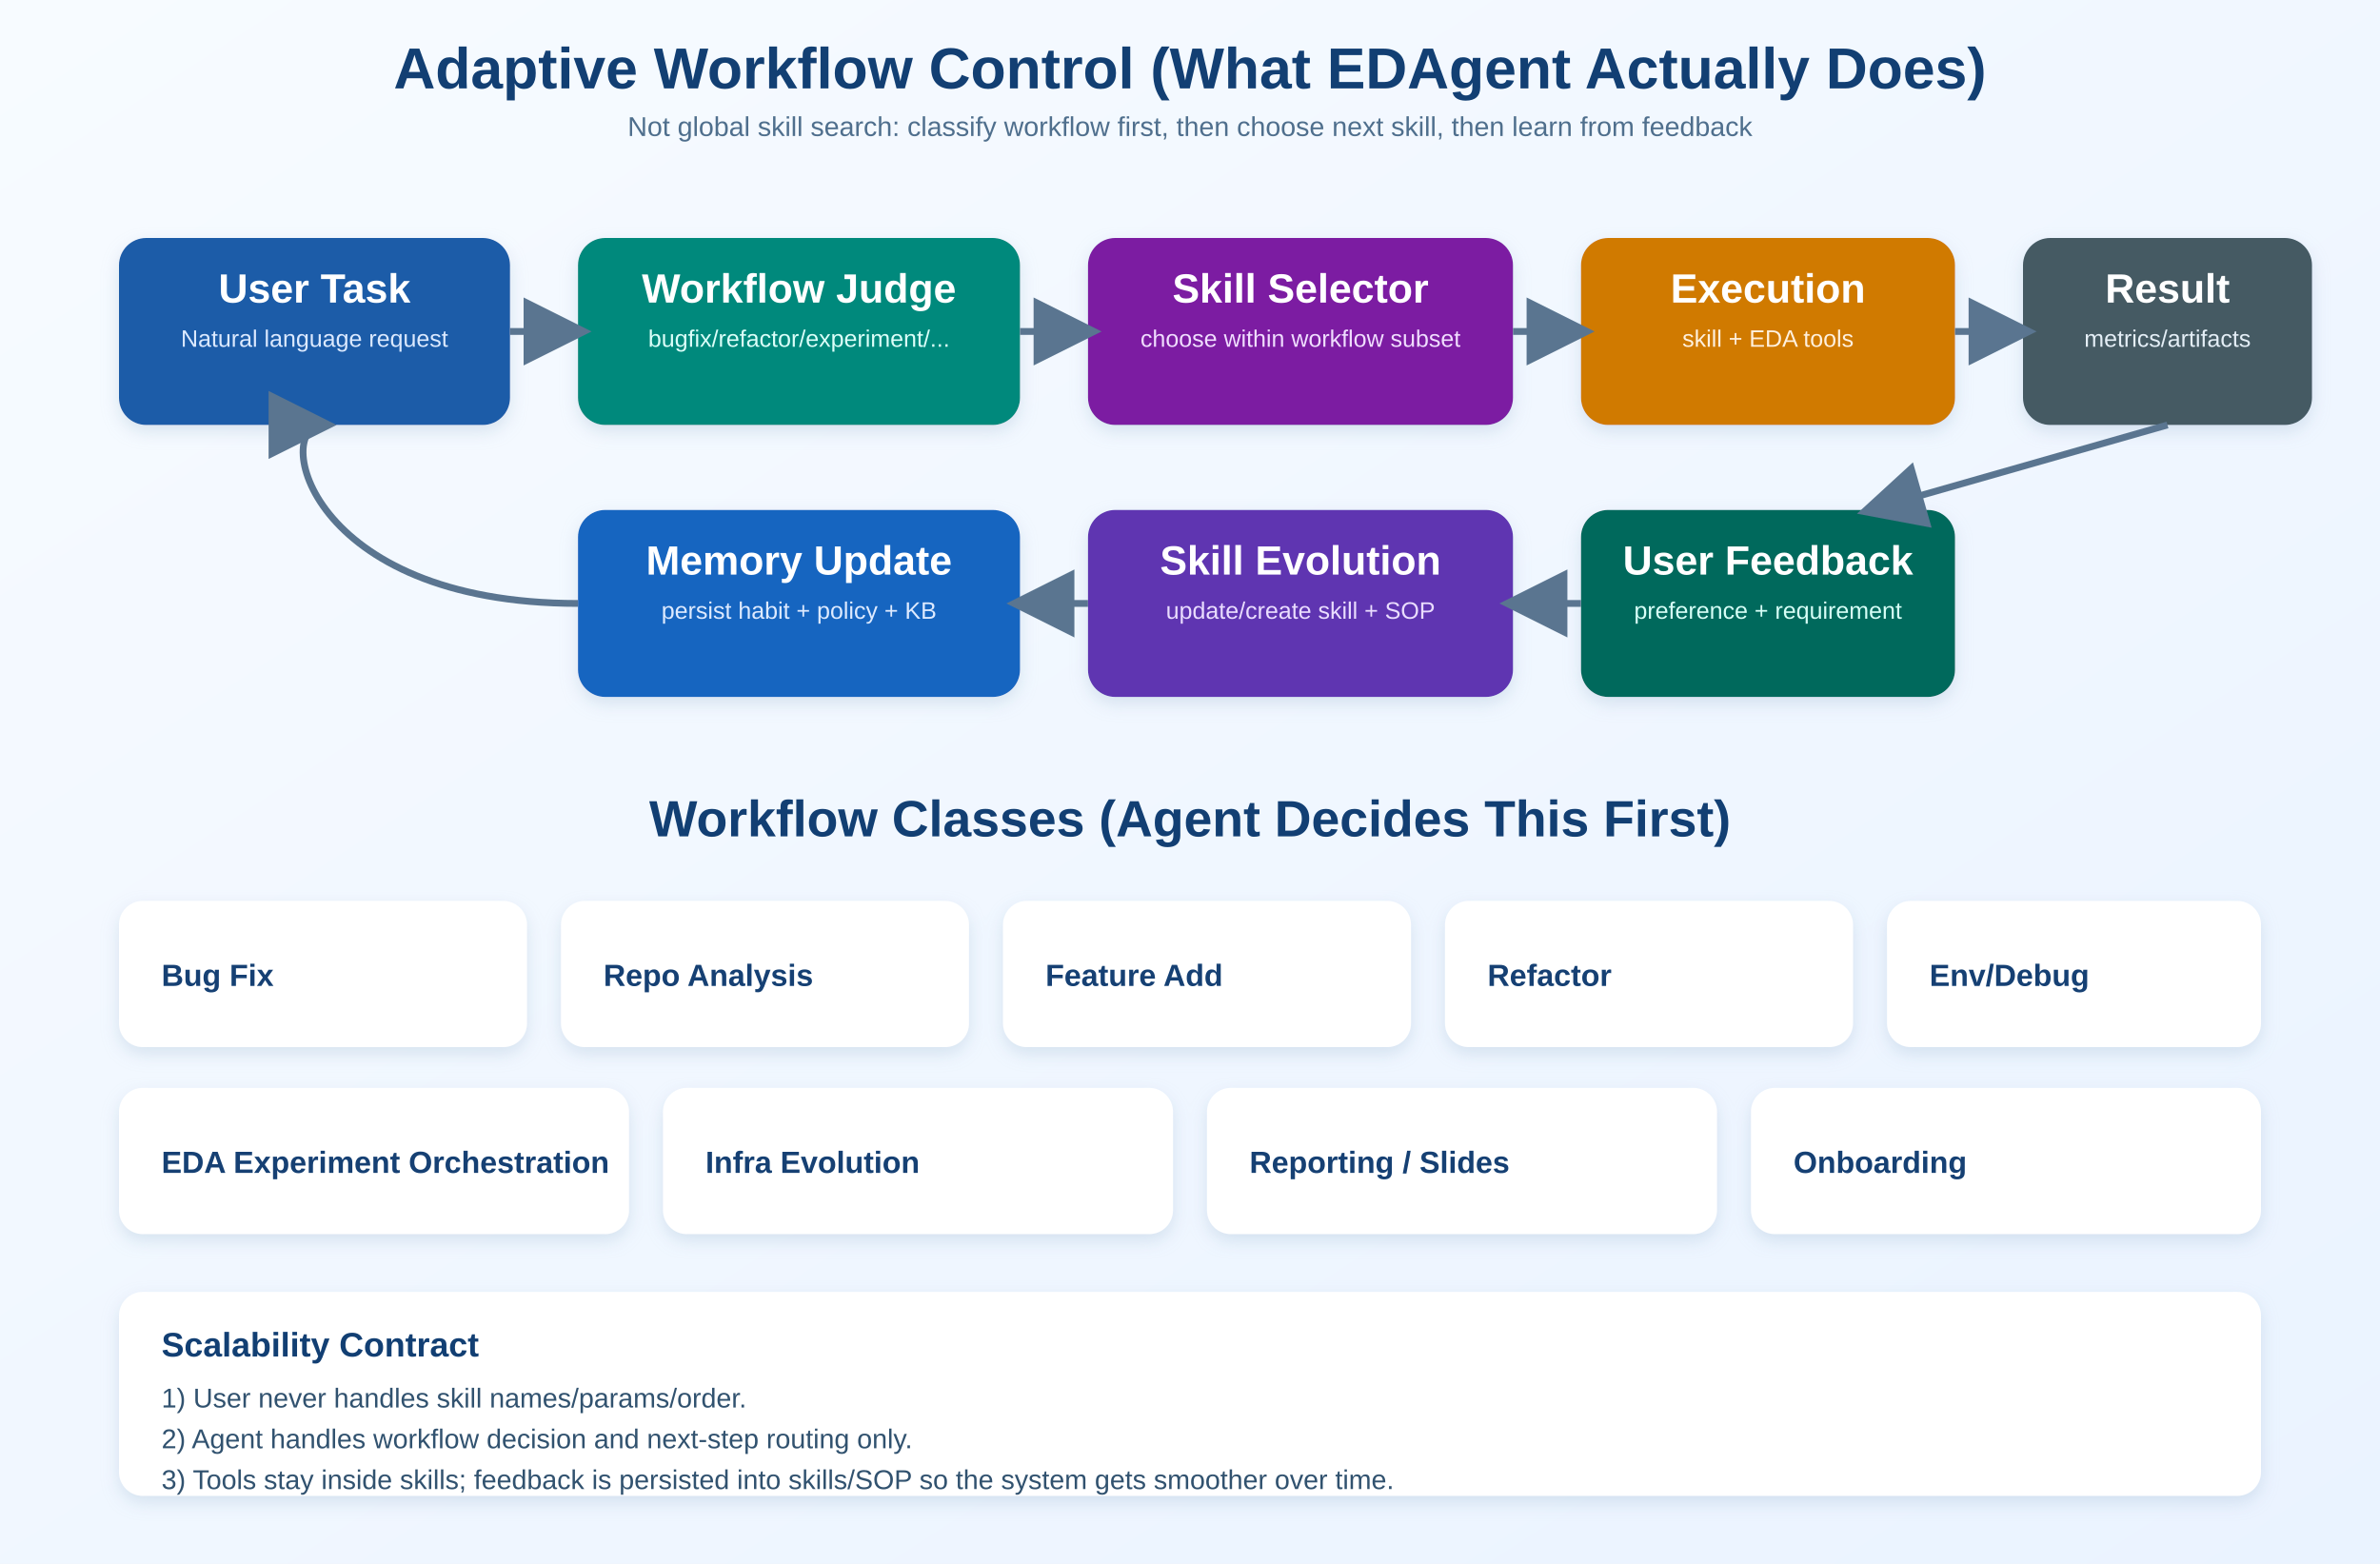
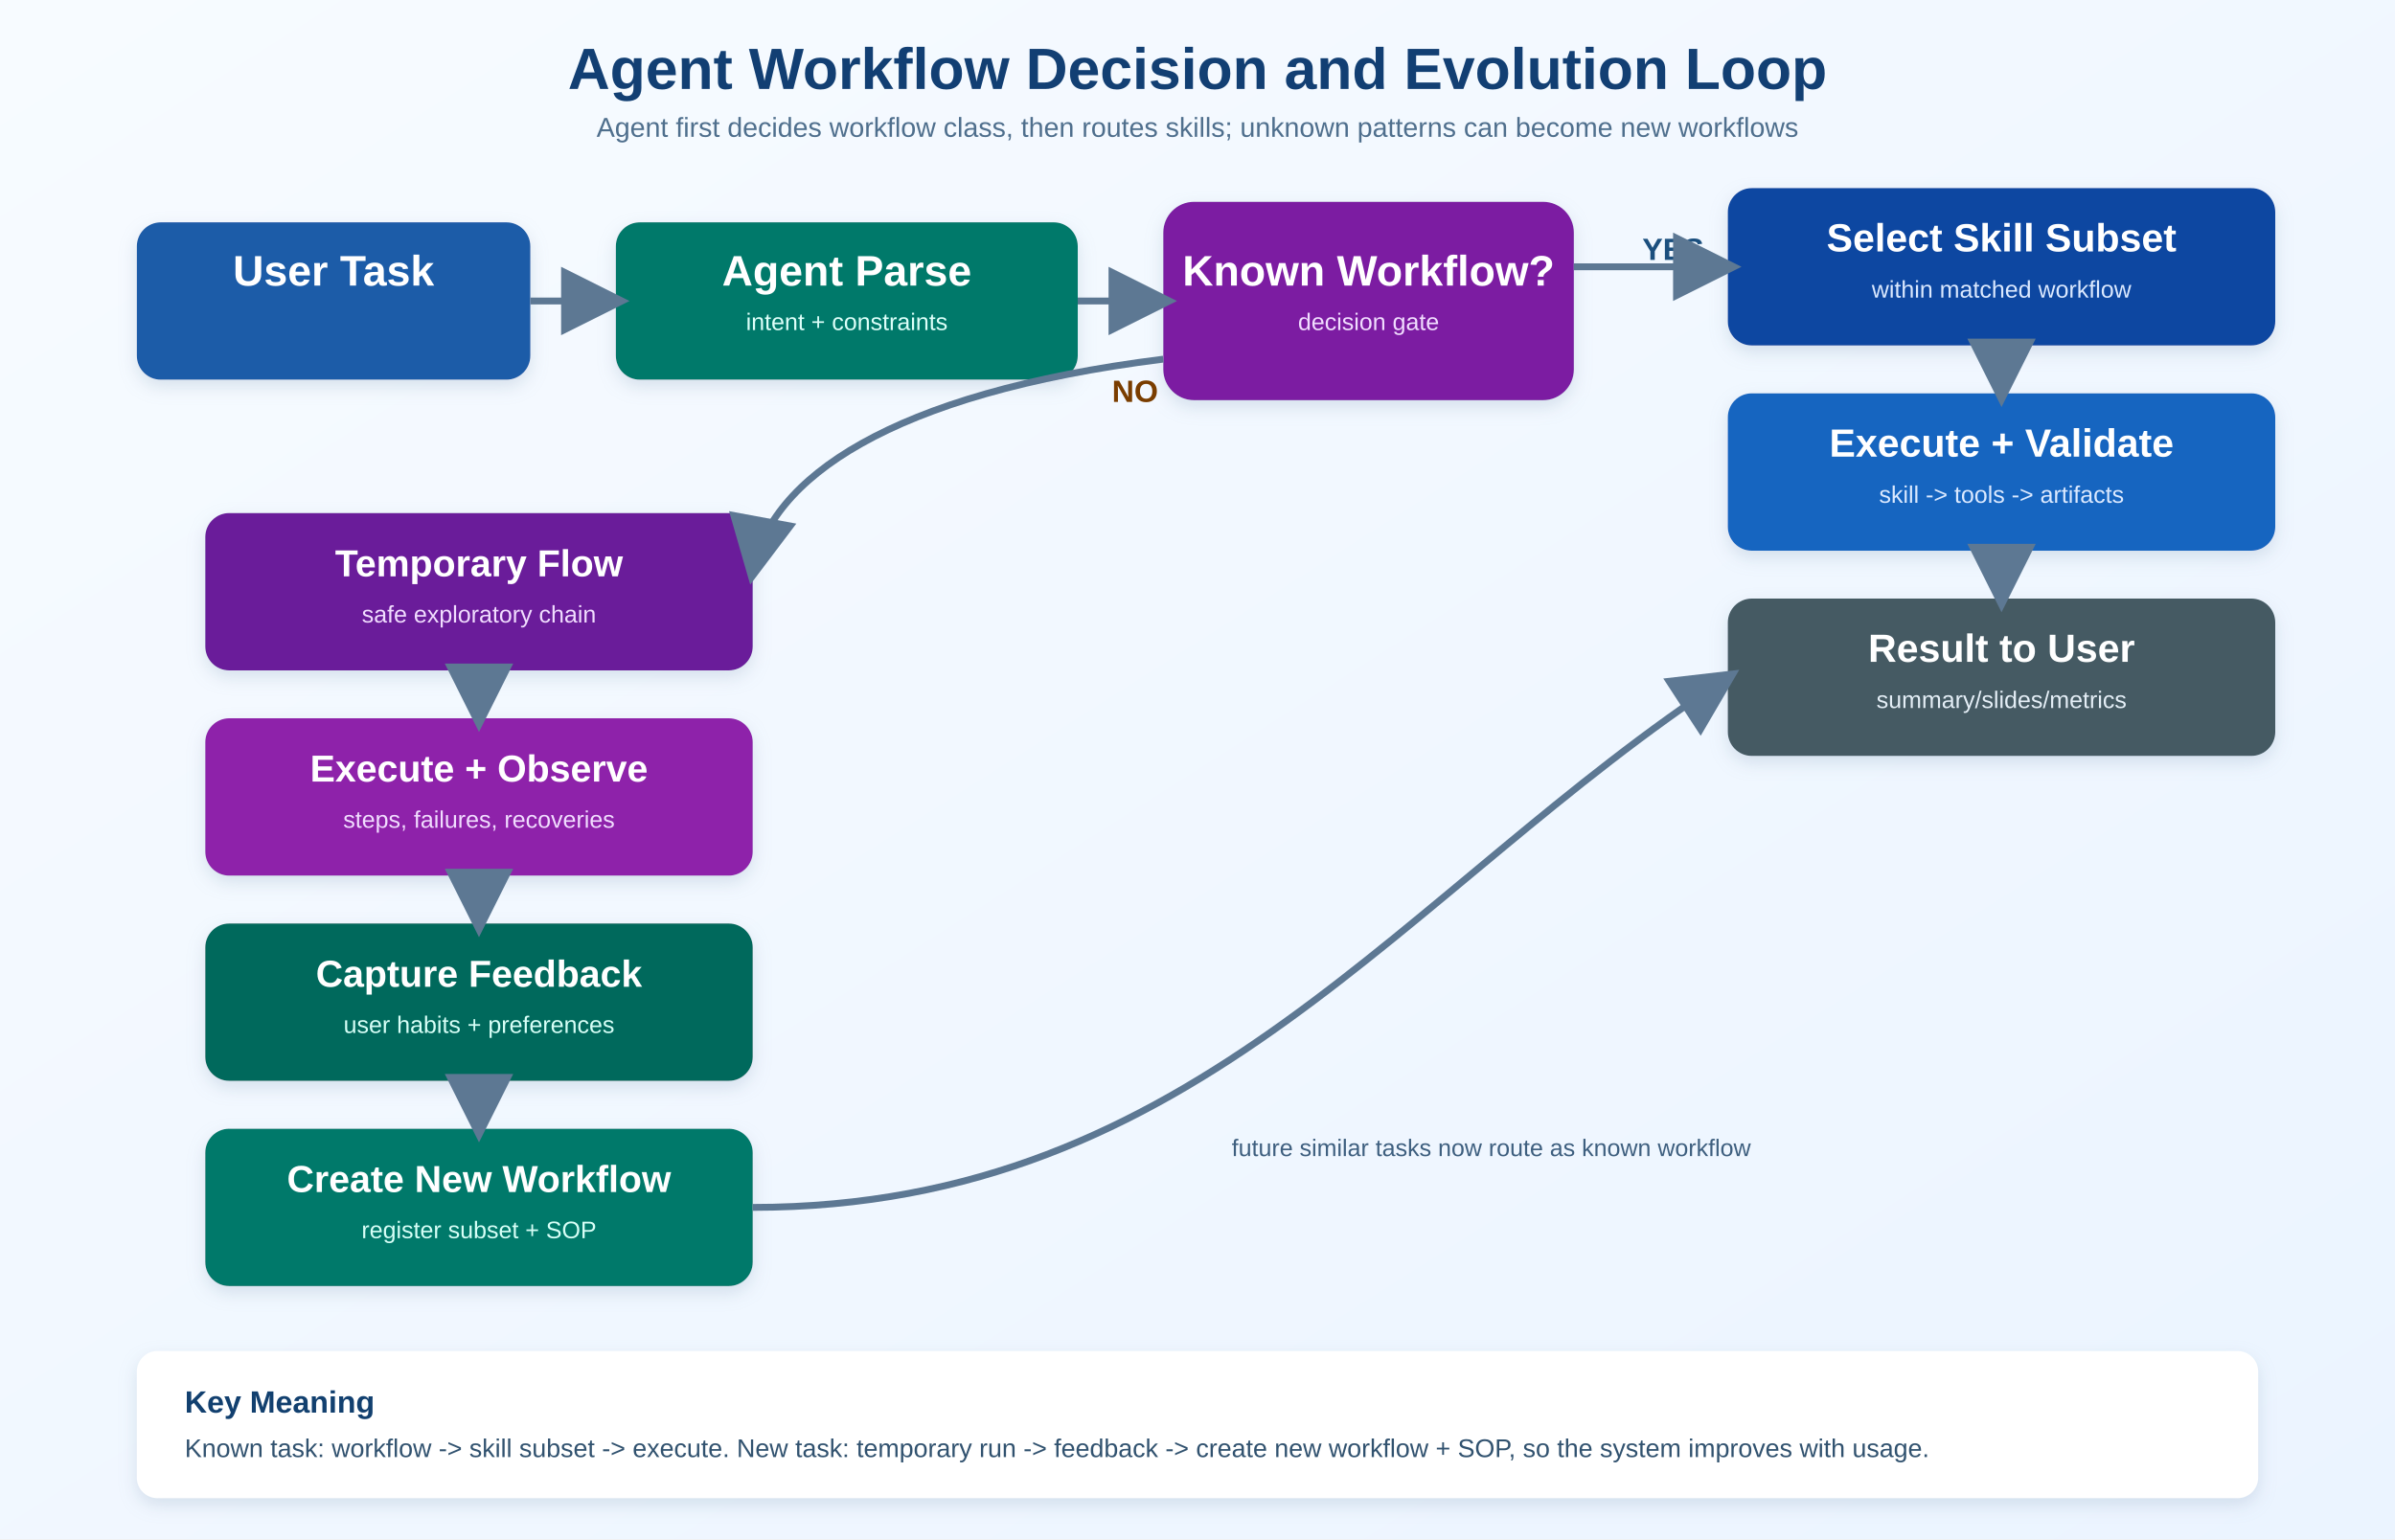
- <svg xmlns="http://www.w3.org/2000/svg" width="1400" height="920" viewBox="0 0 1400 920" role="img" aria-label="Workflow-first adaptive loop">
+ <svg xmlns="http://www.w3.org/2000/svg" width="1400" height="900" viewBox="0 0 1400 900" role="img" aria-label="Workflow decision and evolution loop">
  <defs>
    <linearGradient id="bg" x1="0" y1="0" x2="1" y2="1">
      <stop offset="0%" stop-color="#f7fbff" />
-       <stop offset="100%" stop-color="#eaf3ff" />
+       <stop offset="100%" stop-color="#ebf4ff" />
    </linearGradient>
    <filter id="shadow" x="-20%" y="-20%" width="140%" height="160%">
-       <feDropShadow dx="0" dy="4" stdDeviation="5" flood-color="#a5b9d0" flood-opacity="0.35" />
+       <feDropShadow dx="0" dy="4" stdDeviation="5" flood-color="#9fb3c8" flood-opacity="0.35" />
    </filter>
    <marker id="arrow" markerWidth="10" markerHeight="10" refX="8" refY="5" orient="auto">
-       <path d="M0,0 L10,5 L0,10 z" fill="#5a7590" />
+       <path d="M0,0 L10,5 L0,10 z" fill="#5d7893" />
    </marker>
  </defs>
-   <rect width="1400" height="920" fill="url(#bg)" />
-   <text x="700" y="52" text-anchor="middle" font-family="Segoe UI, Arial" font-size="34" font-weight="700" fill="#123f73">Adaptive Workflow Control (What EDAgent Actually Does)</text>
-   <text x="700" y="80" text-anchor="middle" font-family="Segoe UI, Arial" font-size="16" fill="#4f6f8d">Not global skill search: classify workflow first, then choose next skill, then learn from feedback</text>
+   <rect width="1400" height="900" fill="url(#bg)" />
+   <text x="700" y="52" text-anchor="middle" font-family="Segoe UI, Arial" font-size="34" font-weight="700" fill="#123f73">Agent Workflow Decision and Evolution Loop</text>
+   <text x="700" y="80" text-anchor="middle" font-family="Segoe UI, Arial" font-size="16" fill="#4f6f8d">Agent first decides workflow class, then routes skills; unknown patterns can become new workflows</text>
  <g filter="url(#shadow)">
-     <rect x="70" y="140" width="230" height="110" rx="16" fill="#1f5ca8" />
-     <rect x="340" y="140" width="260" height="110" rx="16" fill="#00897b" />
-     <rect x="640" y="140" width="250" height="110" rx="16" fill="#7b1fa2" />
-     <rect x="930" y="140" width="220" height="110" rx="16" fill="#d07a00" />
-     <rect x="1190" y="140" width="170" height="110" rx="16" fill="#455a64" />
-     <rect x="930" y="300" width="220" height="110" rx="16" fill="#00695c" />
-     <rect x="640" y="300" width="250" height="110" rx="16" fill="#5e35b1" />
-     <rect x="340" y="300" width="260" height="110" rx="16" fill="#1565c0" />
+     <rect x="80" y="130" width="230" height="92" rx="14" fill="#1f5ca8" />
+     <rect x="360" y="130" width="270" height="92" rx="14" fill="#00796b" />
+     <rect x="680" y="118" width="240" height="116" rx="18" fill="#7b1fa2" />
  </g>
-   <text x="185" y="178" text-anchor="middle" font-family="Segoe UI, Arial" font-size="24" font-weight="700" fill="#fff">User Task</text>
-   <text x="185" y="204" text-anchor="middle" font-family="Segoe UI, Arial" font-size="14" fill="#dbe9ff">Natural language request</text>
-   <text x="470" y="178" text-anchor="middle" font-family="Segoe UI, Arial" font-size="24" font-weight="700" fill="#fff">Workflow Judge</text>
-   <text x="470" y="204" text-anchor="middle" font-family="Segoe UI, Arial" font-size="14" fill="#dbfff9">bugfix/refactor/experiment/...</text>
-   <text x="765" y="178" text-anchor="middle" font-family="Segoe UI, Arial" font-size="24" font-weight="700" fill="#fff">Skill Selector</text>
-   <text x="765" y="204" text-anchor="middle" font-family="Segoe UI, Arial" font-size="14" fill="#f0ddff">choose within workflow subset</text>
-   <text x="1040" y="178" text-anchor="middle" font-family="Segoe UI, Arial" font-size="24" font-weight="700" fill="#fff">Execution</text>
-   <text x="1040" y="204" text-anchor="middle" font-family="Segoe UI, Arial" font-size="14" fill="#fff0dd">skill + EDA tools</text>
-   <text x="1275" y="178" text-anchor="middle" font-family="Segoe UI, Arial" font-size="24" font-weight="700" fill="#fff">Result</text>
-   <text x="1275" y="204" text-anchor="middle" font-family="Segoe UI, Arial" font-size="14" fill="#e4eef6">metrics/artifacts</text>
-   <text x="1040" y="338" text-anchor="middle" font-family="Segoe UI, Arial" font-size="24" font-weight="700" fill="#fff">User Feedback</text>
-   <text x="1040" y="364" text-anchor="middle" font-family="Segoe UI, Arial" font-size="14" fill="#d7fff7">preference + requirement</text>
-   <text x="765" y="338" text-anchor="middle" font-family="Segoe UI, Arial" font-size="24" font-weight="700" fill="#fff">Skill Evolution</text>
-   <text x="765" y="364" text-anchor="middle" font-family="Segoe UI, Arial" font-size="14" fill="#eaddff">update/create skill + SOP</text>
-   <text x="470" y="338" text-anchor="middle" font-family="Segoe UI, Arial" font-size="24" font-weight="700" fill="#fff">Memory Update</text>
-   <text x="470" y="364" text-anchor="middle" font-family="Segoe UI, Arial" font-size="14" fill="#ddeaff">persist habit + policy + KB</text>
-   <line x1="300" y1="195" x2="340" y2="195" stroke="#5a7590" stroke-width="4" marker-end="url(#arrow)" />
-   <line x1="600" y1="195" x2="640" y2="195" stroke="#5a7590" stroke-width="4" marker-end="url(#arrow)" />
-   <line x1="890" y1="195" x2="930" y2="195" stroke="#5a7590" stroke-width="4" marker-end="url(#arrow)" />
-   <line x1="1150" y1="195" x2="1190" y2="195" stroke="#5a7590" stroke-width="4" marker-end="url(#arrow)" />
-   <line x1="1275" y1="250" x2="1100" y2="300" stroke="#5a7590" stroke-width="4" marker-end="url(#arrow)" />
-   <line x1="930" y1="355" x2="890" y2="355" stroke="#5a7590" stroke-width="4" marker-end="url(#arrow)" />
-   <line x1="640" y1="355" x2="600" y2="355" stroke="#5a7590" stroke-width="4" marker-end="url(#arrow)" />
-   <path d="M340,355 C180,355 160,250 190,250" fill="none" stroke="#5a7590" stroke-width="4" marker-end="url(#arrow)" />
-   <text x="700" y="492" text-anchor="middle" font-family="Segoe UI, Arial" font-size="30" font-weight="700" fill="#123f73">Workflow Classes (Agent Decides This First)</text>
-   <g filter="url(#shadow)" font-family="Segoe UI, Arial" font-size="18" font-weight="700" fill="#123f73">
-     <rect x="70" y="530" width="240" height="86" rx="14" fill="#ffffff" />
-     <text x="95" y="580">Bug Fix</text>
-     <rect x="330" y="530" width="240" height="86" rx="14" fill="#ffffff" />
-     <text x="355" y="580">Repo Analysis</text>
-     <rect x="590" y="530" width="240" height="86" rx="14" fill="#ffffff" />
-     <text x="615" y="580">Feature Add</text>
-     <rect x="850" y="530" width="240" height="86" rx="14" fill="#ffffff" />
-     <text x="875" y="580">Refactor</text>
-     <rect x="1110" y="530" width="220" height="86" rx="14" fill="#ffffff" />
-     <text x="1135" y="580">Env/Debug</text>
-     <rect x="70" y="640" width="300" height="86" rx="14" fill="#ffffff" />
-     <text x="95" y="690">EDA Experiment Orchestration</text>
-     <rect x="390" y="640" width="300" height="86" rx="14" fill="#ffffff" />
-     <text x="415" y="690">Infra Evolution</text>
-     <rect x="710" y="640" width="300" height="86" rx="14" fill="#ffffff" />
-     <text x="735" y="690">Reporting / Slides</text>
-     <rect x="1030" y="640" width="300" height="86" rx="14" fill="#ffffff" />
-     <text x="1055" y="690">Onboarding</text>
+   <text x="195" y="167" text-anchor="middle" font-family="Segoe UI, Arial" font-size="25" font-weight="700" fill="#fff">User Task</text>
+   <text x="495" y="167" text-anchor="middle" font-family="Segoe UI, Arial" font-size="25" font-weight="700" fill="#fff">Agent Parse</text>
+   <text x="495" y="193" text-anchor="middle" font-family="Segoe UI, Arial" font-size="14" fill="#ddfff9">intent + constraints</text>
+   <text x="800" y="167" text-anchor="middle" font-family="Segoe UI, Arial" font-size="25" font-weight="700" fill="#fff">Known Workflow?</text>
+   <text x="800" y="193" text-anchor="middle" font-family="Segoe UI, Arial" font-size="14" fill="#f1ddff">decision gate</text>
+   <line x1="310" y1="176" x2="360" y2="176" stroke="#5d7893" stroke-width="4" marker-end="url(#arrow)" />
+   <line x1="630" y1="176" x2="680" y2="176" stroke="#5d7893" stroke-width="4" marker-end="url(#arrow)" />
+   <g filter="url(#shadow)">
+     <rect x="1010" y="110" width="320" height="92" rx="14" fill="#0d47a1" />
+     <rect x="1010" y="230" width="320" height="92" rx="14" fill="#1565c0" />
+     <rect x="1010" y="350" width="320" height="92" rx="14" fill="#455a64" />
  </g>
-   <rect x="70" y="760" width="1260" height="120" rx="14" fill="#ffffff" filter="url(#shadow)" />
-   <text x="95" y="798" font-family="Segoe UI, Arial" font-size="20" font-weight="700" fill="#123f73">Scalability Contract</text>
-   <text x="95" y="828" font-family="Segoe UI, Arial" font-size="16" fill="#31526f">1) User never handles skill names/params/order.</text>
-   <text x="95" y="852" font-family="Segoe UI, Arial" font-size="16" fill="#31526f">2) Agent handles workflow decision and next-step routing only.</text>
-   <text x="95" y="876" font-family="Segoe UI, Arial" font-size="16" fill="#31526f">3) Tools stay inside skills; feedback is persisted into skills/SOP so the system gets smoother over time.</text>
+   <text x="960" y="152" font-family="Segoe UI, Arial" font-size="18" font-weight="700" fill="#1b4f7e">YES</text>
+   <line x1="920" y1="156" x2="1010" y2="156" stroke="#5d7893" stroke-width="4" marker-end="url(#arrow)" />
+   <text x="1170" y="147" text-anchor="middle" font-family="Segoe UI, Arial" font-size="23" font-weight="700" fill="#fff">Select Skill Subset</text>
+   <text x="1170" y="174" text-anchor="middle" font-family="Segoe UI, Arial" font-size="14" fill="#dbe9ff">within matched workflow</text>
+   <text x="1170" y="267" text-anchor="middle" font-family="Segoe UI, Arial" font-size="23" font-weight="700" fill="#fff">Execute + Validate</text>
+   <text x="1170" y="294" text-anchor="middle" font-family="Segoe UI, Arial" font-size="14" fill="#dbe9ff">skill -&gt; tools -&gt; artifacts</text>
+   <text x="1170" y="387" text-anchor="middle" font-family="Segoe UI, Arial" font-size="23" font-weight="700" fill="#fff">Result to User</text>
+   <text x="1170" y="414" text-anchor="middle" font-family="Segoe UI, Arial" font-size="14" fill="#e4eef6">summary/slides/metrics</text>
+   <line x1="1170" y1="202" x2="1170" y2="230" stroke="#5d7893" stroke-width="4" marker-end="url(#arrow)" />
+   <line x1="1170" y1="322" x2="1170" y2="350" stroke="#5d7893" stroke-width="4" marker-end="url(#arrow)" />
+   <g filter="url(#shadow)">
+     <rect x="120" y="300" width="320" height="92" rx="14" fill="#6a1b9a" />
+     <rect x="120" y="420" width="320" height="92" rx="14" fill="#8e24aa" />
+     <rect x="120" y="540" width="320" height="92" rx="14" fill="#00695c" />
+     <rect x="120" y="660" width="320" height="92" rx="14" fill="#00796b" />
+   </g>
+   <text x="650" y="235" font-family="Segoe UI, Arial" font-size="18" font-weight="700" fill="#7a3d00">NO</text>
+   <path d="M680,210 C520,230 450,280 440,334" fill="none" stroke="#5d7893" stroke-width="4" marker-end="url(#arrow)" />
+   <text x="280" y="337" text-anchor="middle" font-family="Segoe UI, Arial" font-size="22" font-weight="700" fill="#fff">Temporary Flow</text>
+   <text x="280" y="364" text-anchor="middle" font-family="Segoe UI, Arial" font-size="14" fill="#f1ddff">safe exploratory chain</text>
+   <text x="280" y="457" text-anchor="middle" font-family="Segoe UI, Arial" font-size="22" font-weight="700" fill="#fff">Execute + Observe</text>
+   <text x="280" y="484" text-anchor="middle" font-family="Segoe UI, Arial" font-size="14" fill="#f1ddff">steps, failures, recoveries</text>
+   <text x="280" y="577" text-anchor="middle" font-family="Segoe UI, Arial" font-size="22" font-weight="700" fill="#fff">Capture Feedback</text>
+   <text x="280" y="604" text-anchor="middle" font-family="Segoe UI, Arial" font-size="14" fill="#d7fff7">user habits + preferences</text>
+   <text x="280" y="697" text-anchor="middle" font-family="Segoe UI, Arial" font-size="22" font-weight="700" fill="#fff">Create New Workflow</text>
+   <text x="280" y="724" text-anchor="middle" font-family="Segoe UI, Arial" font-size="14" fill="#d7fff7">register subset + SOP</text>
+   <line x1="280" y1="392" x2="280" y2="420" stroke="#5d7893" stroke-width="4" marker-end="url(#arrow)" />
+   <line x1="280" y1="512" x2="280" y2="540" stroke="#5d7893" stroke-width="4" marker-end="url(#arrow)" />
+   <line x1="280" y1="632" x2="280" y2="660" stroke="#5d7893" stroke-width="4" marker-end="url(#arrow)" />
+   <path d="M440,706 C700,706 820,520 1010,396" fill="none" stroke="#5d7893" stroke-width="4" marker-end="url(#arrow)" />
+   <text x="720" y="676" font-family="Segoe UI, Arial" font-size="14" fill="#3e5f7f">future similar tasks now route as known workflow</text>
+   <rect x="80" y="790" width="1240" height="86" rx="12" fill="#ffffff" filter="url(#shadow)" />
+   <text x="108" y="826" font-family="Segoe UI, Arial" font-size="18" font-weight="700" fill="#12406f">Key Meaning</text>
+   <text x="108" y="852" font-family="Segoe UI, Arial" font-size="15" fill="#31526f">Known task: workflow -&gt; skill subset -&gt; execute. New task: temporary run -&gt; feedback -&gt; create new workflow + SOP, so the system improves with usage.</text>
</svg>
